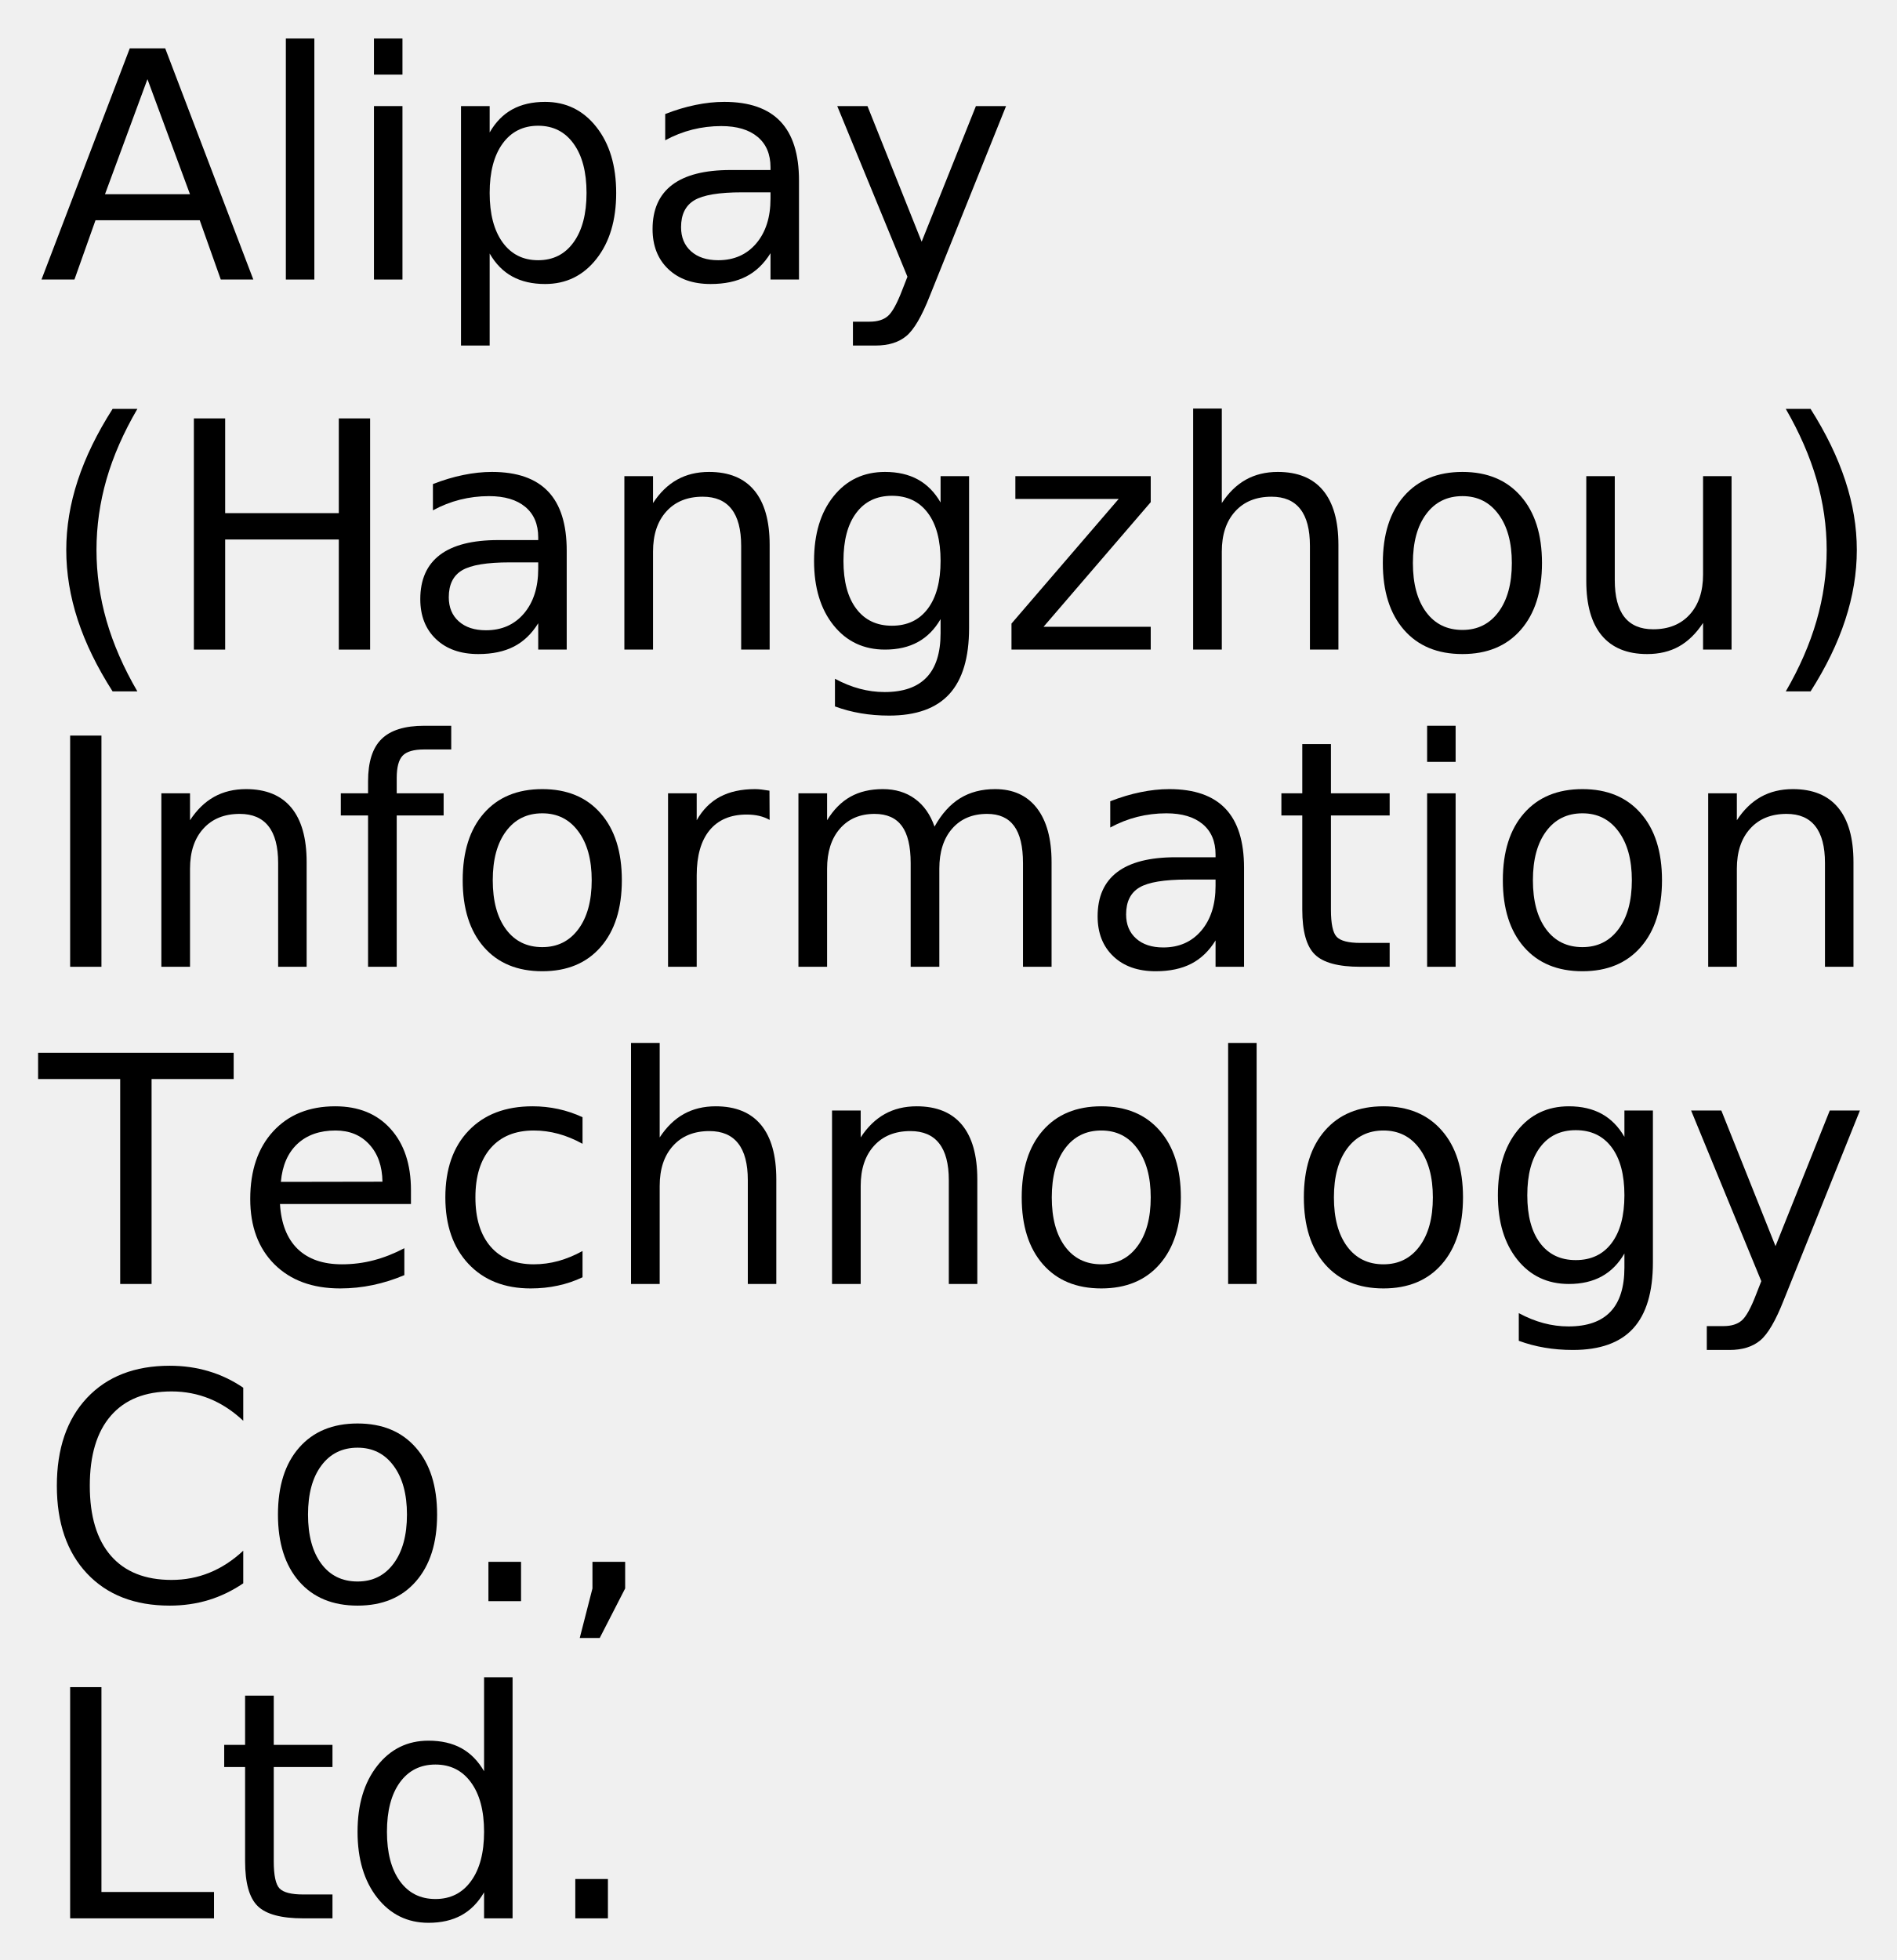
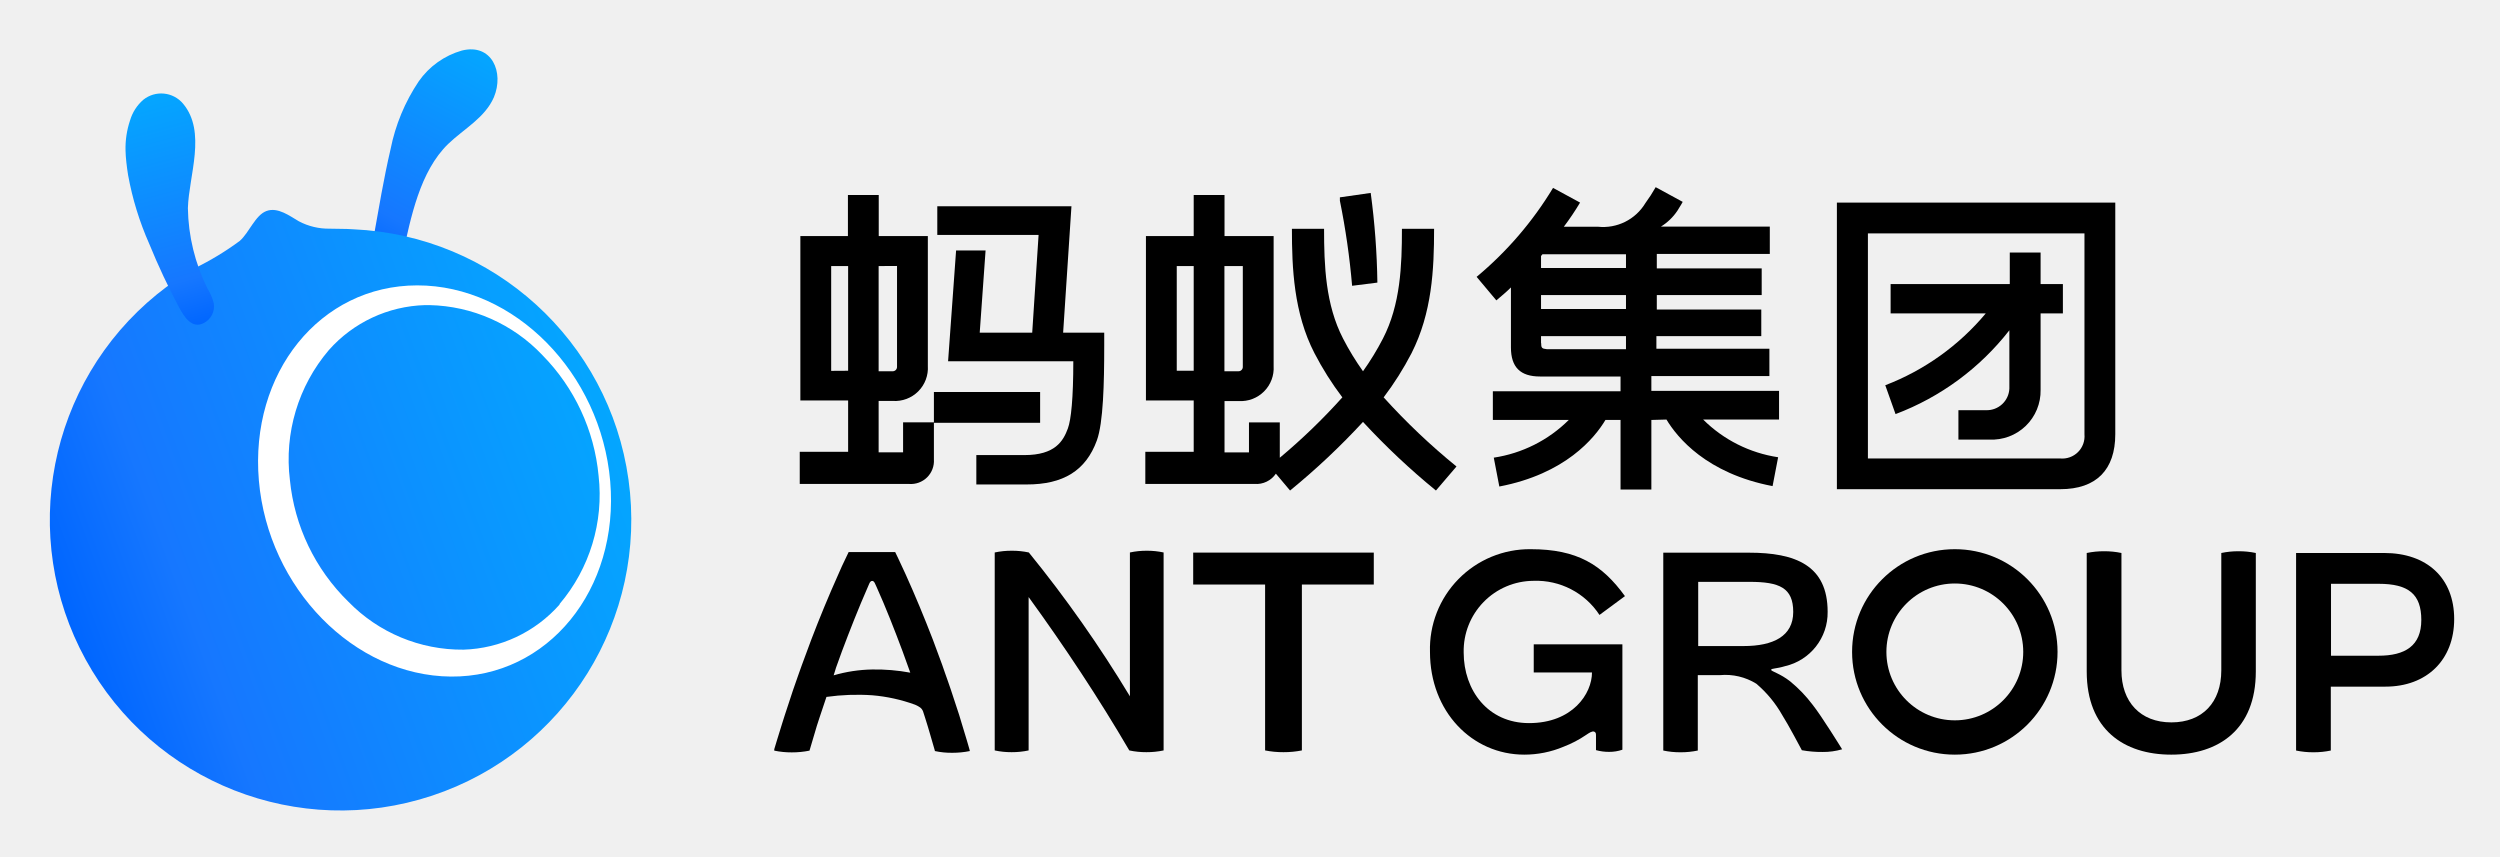
- <svg xmlns="http://www.w3.org/2000/svg" xmlns:xlink="http://www.w3.org/1999/xlink" role="img" viewBox="-7.38 -2.88 358.76 370.76">
-   <defs>
-     <g id="glyph-0-0">
-       <path d="M 20.516 -37.906 L 12.484 -16.141 L 28.562 -16.141 Z M 17.172 -43.734 L 23.875 -43.734 L 40.547 0 L 34.391 0 L 30.406 -11.219 L 10.688 -11.219 L 6.703 0 L 0.469 0 Z M 17.172 -43.734" />
-     </g>
-     <g id="glyph-0-1">
-       <path d="M 5.656 -45.594 L 11.047 -45.594 L 11.047 0 L 5.656 0 Z M 5.656 -45.594" />
-     </g>
-     <g id="glyph-0-2">
-       <path d="M 5.656 -32.812 L 11.047 -32.812 L 11.047 0 L 5.656 0 Z M 5.656 -45.594 L 11.047 -45.594 L 11.047 -38.766 L 5.656 -38.766 Z M 5.656 -45.594" />
-     </g>
-     <g id="glyph-0-3">
-       <path d="M 10.875 -4.922 L 10.875 12.484 L 5.453 12.484 L 5.453 -32.812 L 10.875 -32.812 L 10.875 -27.828 C 12 -29.785 13.426 -31.238 15.156 -32.188 C 16.883 -33.133 18.953 -33.609 21.359 -33.609 C 25.336 -33.609 28.57 -32.023 31.062 -28.859 C 33.562 -25.691 34.812 -21.531 34.812 -16.375 C 34.812 -11.219 33.562 -7.055 31.062 -3.891 C 28.57 -0.734 25.336 0.844 21.359 0.844 C 18.953 0.844 16.883 0.367 15.156 -0.578 C 13.426 -1.523 12 -2.973 10.875 -4.922 Z M 29.203 -16.375 C 29.203 -20.344 28.383 -23.453 26.75 -25.703 C 25.125 -27.961 22.891 -29.094 20.047 -29.094 C 17.191 -29.094 14.945 -27.961 13.312 -25.703 C 11.688 -23.453 10.875 -20.344 10.875 -16.375 C 10.875 -12.414 11.688 -9.305 13.312 -7.047 C 14.945 -4.785 17.191 -3.656 20.047 -3.656 C 22.891 -3.656 25.125 -4.785 26.75 -7.047 C 28.383 -9.305 29.203 -12.414 29.203 -16.375 Z M 29.203 -16.375" />
-     </g>
-     <g id="glyph-0-4">
-       <path d="M 20.562 -16.5 C 16.207 -16.5 13.191 -16 11.516 -15 C 9.836 -14 9 -12.301 9 -9.906 C 9 -7.988 9.629 -6.469 10.891 -5.344 C 12.148 -4.219 13.863 -3.656 16.031 -3.656 C 19.02 -3.656 21.414 -4.711 23.219 -6.828 C 25.02 -8.953 25.922 -11.773 25.922 -15.297 L 25.922 -16.5 Z M 31.312 -18.719 L 31.312 0 L 25.922 0 L 25.922 -4.984 C 24.691 -2.992 23.16 -1.523 21.328 -0.578 C 19.492 0.367 17.25 0.844 14.594 0.844 C 11.227 0.844 8.555 -0.098 6.578 -1.984 C 4.598 -3.867 3.609 -6.391 3.609 -9.547 C 3.609 -13.242 4.844 -16.031 7.312 -17.906 C 9.781 -19.781 13.469 -20.719 18.375 -20.719 L 25.922 -20.719 L 25.922 -21.234 C 25.922 -23.723 25.102 -25.645 23.469 -27 C 21.844 -28.352 19.555 -29.031 16.609 -29.031 C 14.734 -29.031 12.906 -28.805 11.125 -28.359 C 9.352 -27.91 7.645 -27.238 6 -26.344 L 6 -31.312 C 7.977 -32.082 9.895 -32.656 11.75 -33.031 C 13.602 -33.414 15.41 -33.609 17.172 -33.609 C 21.91 -33.609 25.453 -32.375 27.797 -29.906 C 30.141 -27.445 31.312 -23.719 31.312 -18.719 Z M 31.312 -18.719" />
-     </g>
-     <g id="glyph-0-5">
-       <path d="M 19.312 3.047 C 17.781 6.953 16.289 9.5 14.844 10.688 C 13.406 11.883 11.473 12.484 9.047 12.484 L 4.75 12.484 L 4.75 7.969 L 7.906 7.969 C 9.395 7.969 10.547 7.613 11.359 6.906 C 12.18 6.207 13.094 4.551 14.094 1.938 L 15.062 -0.531 L 1.781 -32.812 L 7.5 -32.812 L 17.75 -7.156 L 28.016 -32.812 L 33.719 -32.812 Z M 19.312 3.047" />
-     </g>
-     <g id="glyph-0-6">
-       <path d="M 18.609 -45.531 C 15.984 -41.039 14.035 -36.598 12.766 -32.203 C 11.504 -27.805 10.875 -23.352 10.875 -18.844 C 10.875 -14.332 11.508 -9.863 12.781 -5.438 C 14.062 -1.008 16.004 3.438 18.609 7.906 L 13.922 7.906 C 10.984 3.32 8.785 -1.188 7.328 -5.625 C 5.879 -10.062 5.156 -14.469 5.156 -18.844 C 5.156 -23.195 5.879 -27.578 7.328 -31.984 C 8.773 -36.398 10.973 -40.914 13.922 -45.531 Z M 18.609 -45.531" />
-     </g>
-     <g id="glyph-0-7">
-       <path d="M 5.891 -43.734 L 11.812 -43.734 L 11.812 -25.812 L 33.312 -25.812 L 33.312 -43.734 L 39.234 -43.734 L 39.234 0 L 33.312 0 L 33.312 -20.828 L 11.812 -20.828 L 11.812 0 L 5.891 0 Z M 5.891 -43.734" />
-     </g>
-     <g id="glyph-0-8">
-       <path d="M 32.938 -19.812 L 32.938 0 L 27.547 0 L 27.547 -19.625 C 27.547 -22.727 26.938 -25.051 25.719 -26.594 C 24.508 -28.145 22.695 -28.922 20.281 -28.922 C 17.363 -28.922 15.066 -27.988 13.391 -26.125 C 11.711 -24.27 10.875 -21.742 10.875 -18.547 L 10.875 0 L 5.453 0 L 5.453 -32.812 L 10.875 -32.812 L 10.875 -27.719 C 12.156 -29.688 13.672 -31.16 15.422 -32.141 C 17.172 -33.117 19.188 -33.609 21.469 -33.609 C 25.238 -33.609 28.094 -32.441 30.031 -30.109 C 31.969 -27.773 32.938 -24.344 32.938 -19.812 Z M 32.938 -19.812" />
-     </g>
-     <g id="glyph-0-9">
-       <path d="M 27.25 -16.781 C 27.25 -20.688 26.441 -23.711 24.828 -25.859 C 23.211 -28.016 20.953 -29.094 18.047 -29.094 C 15.16 -29.094 12.91 -28.016 11.297 -25.859 C 9.68 -23.711 8.875 -20.688 8.875 -16.781 C 8.875 -12.895 9.68 -9.879 11.297 -7.734 C 12.91 -5.586 15.16 -4.516 18.047 -4.516 C 20.953 -4.516 23.211 -5.586 24.828 -7.734 C 26.441 -9.879 27.25 -12.895 27.25 -16.781 Z M 32.641 -4.078 C 32.641 1.516 31.398 5.672 28.922 8.391 C 26.441 11.117 22.641 12.484 17.516 12.484 C 15.617 12.484 13.832 12.336 12.156 12.047 C 10.477 11.766 8.848 11.332 7.266 10.75 L 7.266 5.516 C 8.848 6.367 10.41 7 11.953 7.406 C 13.492 7.82 15.066 8.031 16.672 8.031 C 20.203 8.031 22.848 7.102 24.609 5.25 C 26.367 3.406 27.25 0.617 27.25 -3.109 L 27.25 -5.766 C 26.133 -3.836 24.707 -2.395 22.969 -1.438 C 21.227 -0.477 19.148 0 16.734 0 C 12.703 0 9.457 -1.531 7 -4.594 C 4.539 -7.664 3.312 -11.727 3.312 -16.781 C 3.312 -21.863 4.539 -25.938 7 -29 C 9.457 -32.07 12.703 -33.609 16.734 -33.609 C 19.148 -33.609 21.227 -33.129 22.969 -32.172 C 24.707 -31.211 26.133 -29.766 27.25 -27.828 L 27.25 -32.812 L 32.641 -32.812 Z M 32.641 -4.078" />
-     </g>
-     <g id="glyph-0-10">
-       <path d="M 3.312 -32.812 L 28.922 -32.812 L 28.922 -27.891 L 8.641 -4.312 L 28.922 -4.312 L 28.922 0 L 2.578 0 L 2.578 -4.922 L 22.859 -28.5 L 3.312 -28.5 Z M 3.312 -32.812" />
-     </g>
-     <g id="glyph-0-11">
-       <path d="M 32.938 -19.812 L 32.938 0 L 27.547 0 L 27.547 -19.625 C 27.547 -22.727 26.938 -25.051 25.719 -26.594 C 24.508 -28.145 22.695 -28.922 20.281 -28.922 C 17.363 -28.922 15.066 -27.988 13.391 -26.125 C 11.711 -24.27 10.875 -21.742 10.875 -18.547 L 10.875 0 L 5.453 0 L 5.453 -45.594 L 10.875 -45.594 L 10.875 -27.719 C 12.156 -29.688 13.672 -31.16 15.422 -32.141 C 17.172 -33.117 19.188 -33.609 21.469 -33.609 C 25.238 -33.609 28.094 -32.441 30.031 -30.109 C 31.969 -27.773 32.938 -24.344 32.938 -19.812 Z M 32.938 -19.812" />
-     </g>
-     <g id="glyph-0-12">
-       <path d="M 18.375 -29.031 C 15.477 -29.031 13.191 -27.898 11.516 -25.641 C 9.836 -23.391 9 -20.301 9 -16.375 C 9 -12.445 9.832 -9.352 11.5 -7.094 C 13.164 -4.844 15.457 -3.719 18.375 -3.719 C 21.238 -3.719 23.508 -4.848 25.188 -7.109 C 26.875 -9.379 27.719 -12.469 27.719 -16.375 C 27.719 -20.258 26.875 -23.336 25.188 -25.609 C 23.508 -27.891 21.238 -29.031 18.375 -29.031 Z M 18.375 -33.609 C 23.062 -33.609 26.738 -32.082 29.406 -29.031 C 32.082 -25.988 33.422 -21.77 33.422 -16.375 C 33.422 -11.008 32.082 -6.797 29.406 -3.734 C 26.738 -0.68 23.062 0.844 18.375 0.844 C 13.664 0.844 9.977 -0.68 7.312 -3.734 C 4.645 -6.797 3.312 -11.008 3.312 -16.375 C 3.312 -21.77 4.645 -25.988 7.312 -29.031 C 9.977 -32.082 13.664 -33.609 18.375 -33.609 Z M 18.375 -33.609" />
-     </g>
-     <g id="glyph-0-13">
-       <path d="M 5.094 -12.953 L 5.094 -32.812 L 10.484 -32.812 L 10.484 -13.156 C 10.484 -10.051 11.086 -7.723 12.297 -6.172 C 13.516 -4.617 15.332 -3.844 17.75 -3.844 C 20.664 -3.844 22.969 -4.77 24.656 -6.625 C 26.344 -8.477 27.188 -11.004 27.188 -14.203 L 27.188 -32.812 L 32.578 -32.812 L 32.578 0 L 27.188 0 L 27.188 -5.047 C 25.875 -3.047 24.352 -1.562 22.625 -0.594 C 20.906 0.363 18.898 0.844 16.609 0.844 C 12.836 0.844 9.973 -0.328 8.016 -2.672 C 6.066 -5.016 5.094 -8.441 5.094 -12.953 Z M 18.656 -33.609 Z M 18.656 -33.609" />
-     </g>
-     <g id="glyph-0-14">
-       <path d="M 4.812 -45.531 L 9.5 -45.531 C 12.426 -40.914 14.613 -36.398 16.062 -31.984 C 17.52 -27.578 18.25 -23.195 18.25 -18.844 C 18.25 -14.469 17.52 -10.062 16.062 -5.625 C 14.613 -1.188 12.426 3.32 9.5 7.906 L 4.812 7.906 C 7.406 3.438 9.344 -1.008 10.625 -5.438 C 11.906 -9.863 12.547 -14.332 12.547 -18.844 C 12.547 -23.352 11.906 -27.805 10.625 -32.203 C 9.344 -36.598 7.406 -41.039 4.812 -45.531 Z M 4.812 -45.531" />
-     </g>
-     <g id="glyph-0-15">
-       <path d="M 5.891 -43.734 L 11.812 -43.734 L 11.812 0 L 5.891 0 Z M 5.891 -43.734" />
-     </g>
-     <g id="glyph-0-16">
-       <path d="M 22.266 -45.594 L 22.266 -41.109 L 17.109 -41.109 C 15.172 -41.109 13.828 -40.719 13.078 -39.938 C 12.328 -39.156 11.953 -37.75 11.953 -35.719 L 11.953 -32.812 L 20.828 -32.812 L 20.828 -28.625 L 11.953 -28.625 L 11.953 0 L 6.531 0 L 6.531 -28.625 L 1.375 -28.625 L 1.375 -32.812 L 6.531 -32.812 L 6.531 -35.094 C 6.531 -38.75 7.379 -41.41 9.078 -43.078 C 10.773 -44.754 13.473 -45.594 17.172 -45.594 Z M 22.266 -45.594" />
-     </g>
-     <g id="glyph-0-17">
-       <path d="M 24.672 -27.781 C 24.066 -28.125 23.406 -28.379 22.688 -28.547 C 21.977 -28.711 21.191 -28.797 20.328 -28.797 C 17.285 -28.797 14.945 -27.805 13.312 -25.828 C 11.688 -23.848 10.875 -21 10.875 -17.281 L 10.875 0 L 5.453 0 L 5.453 -32.812 L 10.875 -32.812 L 10.875 -27.719 C 12 -29.707 13.469 -31.188 15.281 -32.156 C 17.102 -33.125 19.316 -33.609 21.922 -33.609 C 22.285 -33.609 22.691 -33.582 23.141 -33.531 C 23.586 -33.477 24.086 -33.406 24.641 -33.312 Z M 24.672 -27.781" />
-     </g>
-     <g id="glyph-0-18">
-       <path d="M 31.203 -26.516 C 32.547 -28.93 34.156 -30.719 36.031 -31.875 C 37.906 -33.031 40.113 -33.609 42.656 -33.609 C 46.07 -33.609 48.707 -32.41 50.562 -30.016 C 52.414 -27.617 53.344 -24.219 53.344 -19.812 L 53.344 0 L 47.938 0 L 47.938 -19.625 C 47.938 -22.77 47.379 -25.102 46.266 -26.625 C 45.148 -28.156 43.445 -28.922 41.156 -28.922 C 38.363 -28.922 36.156 -27.988 34.531 -26.125 C 32.914 -24.27 32.109 -21.742 32.109 -18.547 L 32.109 0 L 26.688 0 L 26.688 -19.625 C 26.688 -22.789 26.129 -25.129 25.016 -26.641 C 23.898 -28.16 22.18 -28.922 19.859 -28.922 C 17.109 -28.922 14.922 -27.988 13.297 -26.125 C 11.68 -24.258 10.875 -21.734 10.875 -18.547 L 10.875 0 L 5.453 0 L 5.453 -32.812 L 10.875 -32.812 L 10.875 -27.719 C 12.102 -29.727 13.578 -31.211 15.297 -32.172 C 17.016 -33.129 19.055 -33.609 21.422 -33.609 C 23.797 -33.609 25.816 -33 27.484 -31.781 C 29.16 -30.57 30.398 -28.816 31.203 -26.516 Z M 31.203 -26.516" />
-     </g>
-     <g id="glyph-0-19">
-       <path d="M 10.984 -42.125 L 10.984 -32.812 L 22.094 -32.812 L 22.094 -28.625 L 10.984 -28.625 L 10.984 -10.812 C 10.984 -8.133 11.348 -6.414 12.078 -5.656 C 12.816 -4.895 14.305 -4.516 16.547 -4.516 L 22.094 -4.516 L 22.094 0 L 16.547 0 C 12.391 0 9.52 -0.773 7.938 -2.328 C 6.352 -3.879 5.562 -6.707 5.562 -10.812 L 5.562 -28.625 L 1.609 -28.625 L 1.609 -32.812 L 5.562 -32.812 L 5.562 -42.125 Z M 10.984 -42.125" />
-     </g>
-     <g id="glyph-0-20">
-       <path d="M -0.172 -43.734 L 36.828 -43.734 L 36.828 -38.766 L 21.297 -38.766 L 21.297 0 L 15.359 0 L 15.359 -38.766 L -0.172 -38.766 Z M -0.172 -43.734" />
-     </g>
-     <g id="glyph-0-21">
-       <path d="M 33.719 -17.75 L 33.719 -15.125 L 8.938 -15.125 C 9.164 -11.406 10.281 -8.57 12.281 -6.625 C 14.289 -4.688 17.082 -3.719 20.656 -3.719 C 22.727 -3.719 24.734 -3.973 26.672 -4.484 C 28.617 -4.992 30.551 -5.754 32.469 -6.766 L 32.469 -1.672 C 30.531 -0.848 28.547 -0.223 26.516 0.203 C 24.484 0.629 22.422 0.844 20.328 0.844 C 15.098 0.844 10.953 -0.676 7.891 -3.719 C 4.836 -6.77 3.312 -10.891 3.312 -16.078 C 3.312 -21.453 4.758 -25.719 7.656 -28.875 C 10.562 -32.031 14.473 -33.609 19.391 -33.609 C 23.805 -33.609 27.297 -32.188 29.859 -29.344 C 32.43 -26.5 33.719 -22.633 33.719 -17.75 Z M 28.328 -19.344 C 28.285 -22.289 27.457 -24.641 25.844 -26.391 C 24.238 -28.148 22.109 -29.031 19.453 -29.031 C 16.441 -29.031 14.031 -28.18 12.219 -26.484 C 10.414 -24.785 9.379 -22.395 9.109 -19.312 Z M 28.328 -19.344" />
-     </g>
-     <g id="glyph-0-22">
-       <path d="M 29.266 -31.547 L 29.266 -26.516 C 27.742 -27.359 26.219 -27.988 24.688 -28.406 C 23.156 -28.82 21.609 -29.031 20.047 -29.031 C 16.547 -29.031 13.828 -27.922 11.891 -25.703 C 9.961 -23.492 9 -20.383 9 -16.375 C 9 -12.375 9.961 -9.266 11.891 -7.047 C 13.828 -4.828 16.547 -3.719 20.047 -3.719 C 21.609 -3.719 23.156 -3.926 24.688 -4.344 C 26.219 -4.77 27.742 -5.398 29.266 -6.234 L 29.266 -1.266 C 27.766 -0.555 26.207 -0.031 24.594 0.312 C 22.977 0.664 21.266 0.844 19.453 0.844 C 14.516 0.844 10.586 -0.707 7.672 -3.812 C 4.766 -6.914 3.312 -11.102 3.312 -16.375 C 3.312 -21.727 4.781 -25.938 7.719 -29 C 10.656 -32.07 14.688 -33.609 19.812 -33.609 C 21.469 -33.609 23.086 -33.438 24.672 -33.094 C 26.254 -32.75 27.785 -32.234 29.266 -31.547 Z M 29.266 -31.547" />
-     </g>
-     <g id="glyph-0-23">
-       <path d="M 38.641 -40.375 L 38.641 -34.125 C 36.648 -35.988 34.523 -37.379 32.266 -38.297 C 30.016 -39.211 27.617 -39.672 25.078 -39.672 C 20.078 -39.672 16.25 -38.141 13.594 -35.078 C 10.938 -32.023 9.609 -27.609 9.609 -21.828 C 9.609 -16.066 10.938 -11.656 13.594 -8.594 C 16.25 -5.539 20.078 -4.016 25.078 -4.016 C 27.617 -4.016 30.016 -4.473 32.266 -5.391 C 34.523 -6.305 36.648 -7.691 38.641 -9.547 L 38.641 -3.375 C 36.566 -1.969 34.375 -0.91 32.062 -0.203 C 29.75 0.492 27.305 0.844 24.734 0.844 C 18.109 0.844 12.891 -1.18 9.078 -5.234 C 5.273 -9.285 3.375 -14.816 3.375 -21.828 C 3.375 -28.859 5.273 -34.398 9.078 -38.453 C 12.891 -42.504 18.109 -44.531 24.734 -44.531 C 27.348 -44.531 29.812 -44.18 32.125 -43.484 C 34.438 -42.797 36.609 -41.758 38.641 -40.375 Z M 38.641 -40.375" />
-     </g>
-     <g id="glyph-0-24">
-       <path d="M 6.422 -7.438 L 12.594 -7.438 L 12.594 0 L 6.422 0 Z M 6.422 -7.438" />
-     </g>
-     <g id="glyph-0-25">
-       <path d="M 7.031 -7.438 L 13.219 -7.438 L 13.219 -2.406 L 8.406 6.969 L 4.625 6.969 L 7.031 -2.406 Z M 7.031 -7.438" />
-     </g>
-     <g id="glyph-0-26">
-       <path d="M 5.891 -43.734 L 11.812 -43.734 L 11.812 -4.984 L 33.109 -4.984 L 33.109 0 L 5.891 0 Z M 5.891 -43.734" />
-     </g>
-     <g id="glyph-0-27">
-       <path d="M 27.25 -27.828 L 27.25 -45.594 L 32.641 -45.594 L 32.641 0 L 27.25 0 L 27.25 -4.922 C 26.113 -2.973 24.68 -1.523 22.953 -0.578 C 21.223 0.367 19.148 0.844 16.734 0.844 C 12.766 0.844 9.535 -0.734 7.047 -3.891 C 4.555 -7.055 3.312 -11.219 3.312 -16.375 C 3.312 -21.531 4.555 -25.691 7.047 -28.859 C 9.535 -32.023 12.766 -33.609 16.734 -33.609 C 19.148 -33.609 21.223 -33.133 22.953 -32.188 C 24.68 -31.238 26.113 -29.785 27.25 -27.828 Z M 8.875 -16.375 C 8.875 -12.414 9.688 -9.305 11.312 -7.047 C 12.945 -4.785 15.191 -3.656 18.047 -3.656 C 20.898 -3.656 23.145 -4.785 24.781 -7.047 C 26.426 -9.305 27.25 -12.414 27.25 -16.375 C 27.25 -20.344 26.426 -23.453 24.781 -25.703 C 23.145 -27.961 20.898 -29.094 18.047 -29.094 C 15.191 -29.094 12.945 -27.961 11.312 -25.703 C 9.688 -23.453 8.875 -20.344 8.875 -16.375 Z M 8.875 -16.375" />
-     </g>
-   </defs>
-   <g>
-     <use y="50" xlink:href="#glyph-0-0" />
-     <use x="41.045" y="50" xlink:href="#glyph-0-1" />
-     <use x="57.715" y="50" xlink:href="#glyph-0-2" />
-     <use x="74.385" y="50" xlink:href="#glyph-0-3" />
-     <use x="112.471" y="50" xlink:href="#glyph-0-4" />
-     <use x="149.238" y="50" xlink:href="#glyph-0-5" />
-   </g>
-   <g>
-     <use y="120" xlink:href="#glyph-0-6" />
-     <use x="23.408" y="120" xlink:href="#glyph-0-7" />
-     <use x="68.525" y="120" xlink:href="#glyph-0-4" />
-     <use x="105.293" y="120" xlink:href="#glyph-0-8" />
-     <use x="143.32" y="120" xlink:href="#glyph-0-9" />
-     <use x="181.406" y="120" xlink:href="#glyph-0-10" />
-     <use x="212.9" y="120" xlink:href="#glyph-0-11" />
-     <use x="250.928" y="120" xlink:href="#glyph-0-12" />
-     <use x="287.637" y="120" xlink:href="#glyph-0-13" />
-     <use x="325.664" y="120" xlink:href="#glyph-0-14" />
-   </g>
-   <g>
-     <use y="180" xlink:href="#glyph-0-15" />
-     <use x="17.695" y="180" xlink:href="#glyph-0-8" />
-     <use x="55.723" y="180" xlink:href="#glyph-0-16" />
-     <use x="76.846" y="180" xlink:href="#glyph-0-12" />
-     <use x="113.555" y="180" xlink:href="#glyph-0-17" />
-     <use x="138.223" y="180" xlink:href="#glyph-0-18" />
-     <use x="196.67" y="180" xlink:href="#glyph-0-4" />
-     <use x="233.438" y="180" xlink:href="#glyph-0-19" />
-     <use x="256.963" y="180" xlink:href="#glyph-0-2" />
-     <use x="273.633" y="180" xlink:href="#glyph-0-12" />
-     <use x="310.342" y="180" xlink:href="#glyph-0-8" />
-   </g>
-   <g>
-     <use y="240" xlink:href="#glyph-0-20" />
-     <use x="36.65" y="240" xlink:href="#glyph-0-21" />
-     <use x="73.564" y="240" xlink:href="#glyph-0-22" />
-     <use x="106.553" y="240" xlink:href="#glyph-0-11" />
-     <use x="144.58" y="240" xlink:href="#glyph-0-8" />
-     <use x="182.607" y="240" xlink:href="#glyph-0-12" />
-     <use x="219.316" y="240" xlink:href="#glyph-0-1" />
-     <use x="235.986" y="240" xlink:href="#glyph-0-12" />
-     <use x="272.695" y="240" xlink:href="#glyph-0-9" />
-     <use x="310.781" y="240" xlink:href="#glyph-0-5" />
-   </g>
-   <g>
-     <use y="300" xlink:href="#glyph-0-23" />
-     <use x="41.895" y="300" xlink:href="#glyph-0-12" />
-     <use x="78.604" y="300" xlink:href="#glyph-0-24" />
-     <use x="97.676" y="300" xlink:href="#glyph-0-25" />
-   </g>
-   <g>
-     <use y="360" xlink:href="#glyph-0-26" />
-     <use x="33.428" y="360" xlink:href="#glyph-0-19" />
-     <use x="56.953" y="360" xlink:href="#glyph-0-27" />
-     <use x="95.039" y="360" xlink:href="#glyph-0-24" />
-   </g>
+ <svg xmlns="http://www.w3.org/2000/svg" role="img" viewBox="-4.93 -5.68 243.36 83.36">
+   <linearGradient id="linearGradient1" x1="30.7" x2="41.5" y1="19.37" y2="-.95" gradientUnits="userSpaceOnUse">
+     <stop offset="0" stop-color="#06f" />
+     <stop offset=".2" stop-color="#1677ff" />
+     <stop offset="1" stop-color="#04a6ff" />
+   </linearGradient>
+   <path id="Path" fill="url(#linearGradient1)" stroke="none" d="M 32.54 20.28 C 32.001 20.158 31.571 19.752 31.42 19.22 C 31.279 18.662 31.279 18.078 31.42 17.52 C 31.94 14.62 32.42 11.71 33.09 8.84 C 33.558 6.481 34.49 4.237 35.83 2.24 C 36.844 0.787 38.327 -0.272 40.03 -0.76 C 42.95 -1.49 44.16 1.36 43.15 3.78 C 42.29 5.78 40.23 6.86 38.71 8.32 C 35.93 11 35.06 15.53 34.26 19.14 C 34.188 19.522 33.964 19.858 33.641 20.073 C 33.317 20.288 32.92 20.362 32.54 20.28 Z" />
+   <linearGradient id="linearGradient2" x1="1.29" x2="54.4" y1="53.33" y2="34" gradientUnits="userSpaceOnUse">
+     <stop offset="0" stop-color="#06f" />
+     <stop offset=".2" stop-color="#1677ff" />
+     <stop offset="1" stop-color="#04a6ff" />
+   </linearGradient>
+   <path id="path1" fill="url(#linearGradient2)" stroke="none" d="M 27.16 16.58 C 26.115 16.596 25.084 16.349 24.16 15.86 C 23.28 15.35 22.11 14.45 21.01 14.86 C 19.91 15.27 19.34 16.95 18.41 17.77 C 17.031 18.79 15.562 19.68 14.02 20.43 C 12.736 21.186 11.509 22.035 10.35 22.97 C -0.239 31.594 -3.159 46.551 3.409 58.524 C 9.978 70.498 24.16 76.073 37.124 71.776 C 50.088 67.48 58.134 54.539 56.251 41.012 C 54.368 27.485 43.094 17.233 29.45 16.64 C 28.71 16.58 27.93 16.61 27.16 16.58 Z" />
+   <linearGradient id="linearGradient3" x1="15.19" x2="9.29" y1="25.76" y2="3.73" gradientUnits="userSpaceOnUse">
+     <stop offset="0" stop-color="#06f" />
+     <stop offset=".2" stop-color="#1677ff" />
+     <stop offset="1" stop-color="#04a6ff" />
+   </linearGradient>
+   <path id="path2" fill="url(#linearGradient3)" stroke="none" d="M 7.73 6.04 C 7.958 5.265 8.402 4.572 9.01 4.04 C 10.188 3.084 11.914 3.249 12.89 4.41 C 15.2 7.17 13.45 11.41 13.36 14.58 C 13.403 17.292 14.053 19.961 15.26 22.39 C 15.538 22.839 15.747 23.328 15.88 23.84 C 16.014 24.637 15.607 25.427 14.88 25.78 C 13.73 26.35 12.99 25.14 12.52 24.28 C 11.441 22.258 10.466 20.182 9.6 18.06 C 8.651 15.92 7.959 13.674 7.54 11.37 C 7.473 10.957 7.417 10.54 7.37 10.12 C 7.323 9.7 7.297 9.32 7.29 8.98 C 7.263 7.982 7.412 6.987 7.73 6.04 Z" />
+   <path id="path3" fill="#fff" stroke="none" d="M 54.47 41.17 C 53.56 30.62 45.14 22.09 35.68 22.1 C 26.22 22.11 19.37 30.63 20.27 41.1 C 21.17 51.57 29.53 60.1 38.96 60.18 C 48.39 60.26 55.38 51.72 54.47 41.17 Z M 49.54 53.17 C 47.163 55.862 43.779 57.451 40.19 57.56 C 35.972 57.6 31.922 55.912 28.98 52.89 C 25.749 49.732 23.734 45.536 23.29 41.04 C 22.728 36.482 24.103 31.897 27.08 28.4 C 29.463 25.707 32.855 24.121 36.45 24.02 L 36.87 24.02 C 41.041 24.106 45.003 25.86 47.87 28.89 C 50.993 32.059 52.926 36.21 53.34 40.64 C 53.85 45.146 52.475 49.663 49.54 53.12 Z" />
+   <path id="path4" fill="#000" stroke="none" d="M 157.29 35.16 C 158.34 36.91 161.19 40.41 167.62 41.64 L 168.16 38.83 C 165.398 38.414 162.841 37.129 160.86 35.16 L 168.25 35.16 L 168.25 32.37 L 155.82 32.37 L 155.82 30.93 L 167.31 30.93 L 167.31 28.27 L 156.31 28.27 L 156.31 27.04 L 166.52 27.04 L 166.52 24.45 L 156.35 24.45 L 156.35 23.04 L 166.56 23.04 L 166.56 20.45 L 156.35 20.45 L 156.35 19.04 L 167.35 19.04 L 167.35 16.38 L 156.75 16.38 C 157.387 15.987 157.933 15.462 158.35 14.84 C 158.68 14.32 158.86 14 158.87 13.97 L 156.24 12.54 C 155.938 13.076 155.604 13.594 155.24 14.09 C 154.277 15.693 152.47 16.591 150.61 16.39 L 147.3 16.39 C 147.869 15.636 148.397 14.852 148.88 14.04 L 146.25 12.61 C 144.27 15.891 141.756 18.819 138.81 21.27 L 140.73 23.56 C 141.23 23.14 141.73 22.72 142.15 22.3 L 142.15 28.14 C 142.15 30.06 143.06 30.97 144.98 30.97 L 152.82 30.97 L 152.82 32.41 L 140.39 32.41 L 140.39 35.2 L 147.78 35.2 C 145.799 37.169 143.242 38.454 140.48 38.87 L 141.02 41.68 C 147.45 40.45 150.3 36.96 151.35 35.2 L 152.82 35.2 L 152.82 41.97 L 155.82 41.97 L 155.82 35.2 Z M 153.35 24.4 L 145.08 24.4 L 145.08 23.04 L 153.35 23.04 Z M 153.35 19.07 L 153.35 20.41 L 145.08 20.41 L 145.08 19.24 L 145.22 19.07 Z M 145.08 27.7 L 145.08 27.04 L 153.35 27.04 L 153.35 28.31 L 145.64 28.31 C 145.16 28.26 145.09 28.19 145.09 27.7 Z" />
+   <path id="path5" fill="#000" stroke="none" d="M 101.84 37.2 C 102.47 35.48 102.56 31.61 102.56 28 L 102.56 26.7 L 98.56 26.7 L 99.37 14.4 L 86.31 14.4 L 86.31 17.19 L 96.17 17.19 L 95.55 26.7 L 90.44 26.7 L 91.01 18.7 L 88.14 18.7 L 87.36 29.49 L 99.55 29.49 C 99.55 33.06 99.34 35.17 99.02 36.03 C 98.57 37.25 97.79 38.62 94.79 38.62 L 90.11 38.62 L 90.11 41.48 L 94.98 41.48 C 98.58 41.49 100.77 40.13 101.84 37.2 Z" />
+   <path id="path6" fill="#000" stroke="none" d="M 85.98 39.04 L 85.98 35.48 L 96.32 35.48 L 96.32 32.48 L 85.98 32.48 L 85.98 35.43 L 82.98 35.43 L 82.98 38.35 L 80.6 38.35 L 80.6 33.35 L 81.98 33.35 C 82.901 33.409 83.804 33.069 84.456 32.416 C 85.109 31.764 85.449 30.861 85.39 29.94 L 85.39 17.3 L 80.61 17.3 L 80.61 13.3 L 77.61 13.3 L 77.61 17.3 L 72.98 17.3 L 72.98 33.3 L 77.63 33.3 L 77.63 38.3 L 72.92 38.3 L 72.92 41.43 L 83.56 41.43 C 84.211 41.481 84.851 41.246 85.316 40.788 C 85.78 40.329 86.023 39.691 85.98 39.04 Z M 82.39 20.21 L 82.39 30.04 C 82.39 30.272 82.202 30.46 81.97 30.46 L 80.6 30.46 L 80.6 20.22 Z M 75.98 30.42 L 75.98 20.22 L 77.63 20.22 L 77.63 30.41 Z" />
+   <path id="path7" fill="#000" stroke="none" d="M 200.98 36.59 L 200.98 14.04 L 173.88 14.04 L 173.88 41.94 L 195.63 41.94 C 199.14 41.94 200.98 40.04 200.98 36.59 Z M 197.98 36.59 C 198.039 37.232 197.81 37.868 197.354 38.324 C 196.898 38.78 196.262 39.009 195.62 38.95 L 176.9 38.95 L 176.9 17.04 L 197.98 17.04 Z" />
+   <path id="path8" fill="#000" stroke="none" d="M 178.59 31.82 L 179.59 34.63 C 183.963 32.98 187.797 30.157 190.67 26.47 L 190.67 32.14 C 190.621 33.347 189.608 34.289 188.4 34.25 L 185.71 34.25 L 185.71 37.11 L 188.71 37.11 C 190.028 37.18 191.316 36.698 192.265 35.78 C 193.213 34.861 193.737 33.59 193.71 32.27 L 193.71 24.83 L 195.88 24.83 L 195.88 21.97 L 193.71 21.97 L 193.71 18.9 L 190.71 18.9 L 190.71 21.97 L 179.11 21.97 L 179.11 24.83 L 188.37 24.83 C 185.76 27.957 182.393 30.363 178.59 31.82 Z" />
+   <path id="path9" fill="#000" stroke="none" d="M 136.85 39.73 C 134.319 37.671 131.948 35.421 129.76 33 C 130.784 31.65 131.69 30.214 132.47 28.71 C 134.47 24.77 134.67 20.56 134.67 16.59 L 131.54 16.59 C 131.54 20.18 131.4 23.97 129.69 27.28 C 129.12 28.385 128.471 29.447 127.75 30.46 C 127.029 29.447 126.38 28.385 125.81 27.28 C 124.1 23.97 123.96 20.18 123.96 16.59 L 120.83 16.59 C 120.83 20.39 121 24.78 123.03 28.71 C 123.81 30.214 124.716 31.65 125.74 33 C 123.853 35.103 121.818 37.068 119.65 38.88 L 119.65 35.44 L 116.65 35.44 L 116.65 38.36 L 114.27 38.36 L 114.27 33.36 L 115.64 33.36 C 116.561 33.419 117.464 33.079 118.116 32.426 C 118.769 31.774 119.109 30.871 119.05 29.95 L 119.05 17.3 L 114.27 17.3 L 114.27 13.3 L 111.27 13.3 L 111.27 17.3 L 106.62 17.3 L 106.62 33.3 L 111.27 33.3 L 111.27 38.3 L 106.56 38.3 L 106.56 41.43 L 117.2 41.43 C 118.019 41.49 118.808 41.109 119.27 40.43 L 120.65 42.07 C 123.17 40.013 125.543 37.78 127.75 35.39 C 129.957 37.781 132.329 40.013 134.85 42.07 Z M 116.05 20.22 L 116.05 30.04 C 116.05 30.272 115.862 30.46 115.63 30.46 L 114.26 30.46 L 114.26 20.22 Z M 109.62 30.41 L 109.62 20.22 L 111.27 20.22 L 111.27 30.41 Z" />
+   <path id="path10" fill="#000" stroke="none" d="M 126.69 22.14 L 129.15 21.83 C 129.109 18.91 128.892 15.994 128.5 13.1 L 125.5 13.53 L 125.5 13.86 C 126.055 16.595 126.452 19.359 126.69 22.14 Z" />
+   <path id="path11" fill="#000" stroke="none" d="M 227.16 48.15 L 218.58 48.15 L 218.58 67.38 C 219.136 67.497 219.702 67.554 220.27 67.55 C 220.838 67.553 221.404 67.496 221.96 67.38 L 221.96 61.16 L 227.28 61.16 C 231.28 61.16 233.97 58.58 233.97 54.58 C 233.97 50.58 231.31 48.15 227.16 48.15 Z M 226.6 58.15 L 221.98 58.15 L 221.98 51.15 L 226.62 51.15 C 229.52 51.15 230.77 52.15 230.77 54.67 C 230.77 57.19 229.19 58.15 226.6 58.15 Z" />
+   <path id="path12" fill="#000" stroke="none" d="M 169.36 60.67 C 168.36 59.87 167.46 59.67 167.48 59.52 C 167.5 59.37 167.98 59.43 168.82 59.17 C 171.281 58.609 173.015 56.404 172.98 53.88 C 172.98 49.35 169.85 48.12 165.32 48.12 L 156.98 48.12 L 156.98 67.38 C 157.532 67.497 158.095 67.554 158.66 67.55 C 159.224 67.553 159.788 67.496 160.34 67.38 L 160.34 60.04 L 162.5 60.04 C 163.735 59.927 164.974 60.218 166.03 60.87 C 167.048 61.732 167.904 62.768 168.56 63.93 C 169.11 64.78 170.47 67.35 170.47 67.35 L 170.47 67.35 C 171.13 67.469 171.8 67.526 172.47 67.52 C 173.119 67.529 173.766 67.442 174.39 67.26 C 174.39 67.26 172.39 64.01 171.5 62.9 C 170.876 62.075 170.158 61.327 169.36 60.67 Z M 164.79 57.21 L 160.38 57.21 L 160.38 50.96 L 165.38 50.96 C 168.28 50.96 169.63 51.53 169.63 53.89 C 169.63 56.25 167.69 57.21 164.79 57.21 Z" />
+   <path id="path13" fill="#000" stroke="none" d="M 211.3 48.15 L 211.3 48.15 L 211.3 59.58 C 211.3 62.68 209.47 64.64 206.44 64.64 C 203.41 64.64 201.58 62.64 201.58 59.58 L 201.58 48.15 C 201.024 48.033 200.458 47.976 199.89 47.98 C 199.322 47.977 198.756 48.034 198.2 48.15 L 198.2 48.15 L 198.2 59.69 C 198.2 65.32 201.81 67.78 206.43 67.78 C 211.05 67.78 214.66 65.32 214.66 59.69 L 214.66 48.15 C 214.104 48.033 213.538 47.976 212.97 47.98 C 212.409 47.978 211.849 48.035 211.3 48.15 Z" />
+   <path id="path14" fill="#000" stroke="none" d="M 144.34 50.86 C 146.917 50.762 149.358 52.022 150.77 54.18 L 153.25 52.35 C 151.02 49.28 148.6 47.78 144.07 47.78 C 141.428 47.754 138.89 48.806 137.041 50.693 C 135.191 52.58 134.191 55.139 134.27 57.78 C 134.27 63.59 138.37 67.78 143.45 67.78 C 144.762 67.78 146.061 67.519 147.27 67.01 C 148.046 66.714 148.784 66.328 149.47 65.86 C 149.74 65.68 150.05 65.46 150.25 65.54 C 150.45 65.62 150.43 65.79 150.43 66 C 150.43 66.61 150.43 67.34 150.43 67.34 L 150.43 67.34 C 150.847 67.456 151.277 67.514 151.71 67.51 C 152.149 67.514 152.585 67.443 153 67.3 L 153 67.3 L 153 57.04 L 144.37 57.04 L 144.37 59.78 L 150.04 59.78 C 150.04 61.84 148.16 64.71 143.91 64.71 C 139.91 64.71 137.55 61.52 137.55 57.83 C 137.512 56.001 138.21 54.234 139.486 52.924 C 140.763 51.614 142.511 50.87 144.34 50.86 Z" />
+   <path id="path15" fill="#000" stroke="none" d="M 185.36 47.78 C 179.837 47.78 175.36 52.257 175.36 57.78 C 175.36 63.303 179.837 67.78 185.36 67.78 C 190.883 67.78 195.36 63.303 195.36 57.78 C 195.36 52.257 190.883 47.78 185.36 47.78 Z M 185.36 64.44 C 181.682 64.44 178.7 61.458 178.7 57.78 C 178.7 54.102 181.682 51.12 185.36 51.12 C 189.038 51.12 192.02 54.102 192.02 57.78 C 192.02 61.454 189.044 64.434 185.37 64.44 Z" />
+   <path id="path16" fill="#000" stroke="none" d="M 111.22 51.22 L 118.22 51.22 L 118.22 67.37 C 118.809 67.487 119.409 67.544 120.01 67.54 C 120.611 67.543 121.211 67.486 121.8 67.37 L 121.8 51.22 L 128.8 51.22 L 128.8 48.11 L 111.22 48.11 Z" />
+   <path id="path17" fill="#000" stroke="none" d="M 105.06 48.1 L 105.06 62.1 C 102.111 57.209 98.823 52.531 95.22 48.1 L 95.22 48.1 C 94.675 47.983 94.118 47.926 93.56 47.93 C 93.002 47.927 92.446 47.984 91.9 48.1 L 91.9 67.37 L 91.9 67.37 C 92.442 67.487 92.995 67.544 93.55 67.54 C 94.105 67.543 94.658 67.486 95.2 67.37 L 95.2 67.37 L 95.2 52.44 C 98.72 57.29 102.03 62.29 105 67.37 L 105 67.37 C 105.549 67.487 106.109 67.544 106.67 67.54 C 107.231 67.543 107.791 67.486 108.34 67.37 L 108.34 67.37 L 108.34 48.1 C 107.798 47.983 107.245 47.926 106.69 47.93 C 106.142 47.928 105.596 47.985 105.06 48.1 Z" />
+   <path id="path18" fill="#000" stroke="none" d="M 89.43 67.23 L 89.31 66.81 L 89.19 66.4 L 88.69 64.75 L 88.44 63.92 L 88.17 63.1 L 87.63 61.46 C 87.45 60.91 87.25 60.37 87.06 59.83 L 86.78 59.02 C 86.69 58.75 86.58 58.48 86.48 58.21 L 85.88 56.59 C 85.05 54.44 84.17 52.31 83.22 50.21 C 82.98 49.68 82.74 49.16 82.49 48.64 L 82.21 48.06 L 77.68 48.06 L 77.39 48.67 C 77.14 49.19 76.91 49.67 76.67 50.24 C 75.73 52.34 74.85 54.47 74.03 56.62 L 73.43 58.24 C 73.33 58.51 73.23 58.78 73.13 59.05 L 72.84 59.86 C 72.65 60.4 72.46 60.94 72.27 61.49 L 71.73 63.13 L 71.46 63.95 L 71.2 64.77 L 70.69 66.42 C 70.6 66.69 70.52 66.97 70.44 67.25 L 70.44 67.39 L 70.44 67.39 C 71.002 67.507 71.576 67.563 72.15 67.56 C 72.728 67.562 73.304 67.505 73.87 67.39 L 73.87 67.39 L 74.35 65.77 L 74.59 64.96 L 74.85 64.16 L 75.52 62.16 C 76.994 61.954 78.485 61.9 79.97 62 C 81.398 62.119 82.804 62.429 84.15 62.92 C 84.58 63.12 84.78 63.23 84.92 63.56 L 85.11 64.15 L 85.36 64.95 L 85.6 65.76 L 86.07 67.38 L 86.07 67.43 L 86.07 67.43 C 86.632 67.551 87.205 67.608 87.78 67.6 C 88.351 67.601 88.921 67.544 89.48 67.43 L 89.48 67.43 Z M 79.98 59.49 C 78.707 59.511 77.442 59.703 76.22 60.06 C 76.28 59.9 76.4 59.47 76.45 59.32 L 77.02 57.74 C 77.81 55.64 78.63 53.55 79.53 51.5 L 79.68 51.15 C 79.77 50.93 79.87 50.87 79.97 50.87 C 80.07 50.87 80.16 50.93 80.24 51.11 L 80.41 51.48 C 81.31 53.48 82.14 55.61 82.93 57.72 L 83.5 59.3 L 83.68 59.8 C 82.46 59.573 81.221 59.469 79.98 59.49 Z" />
</svg>
